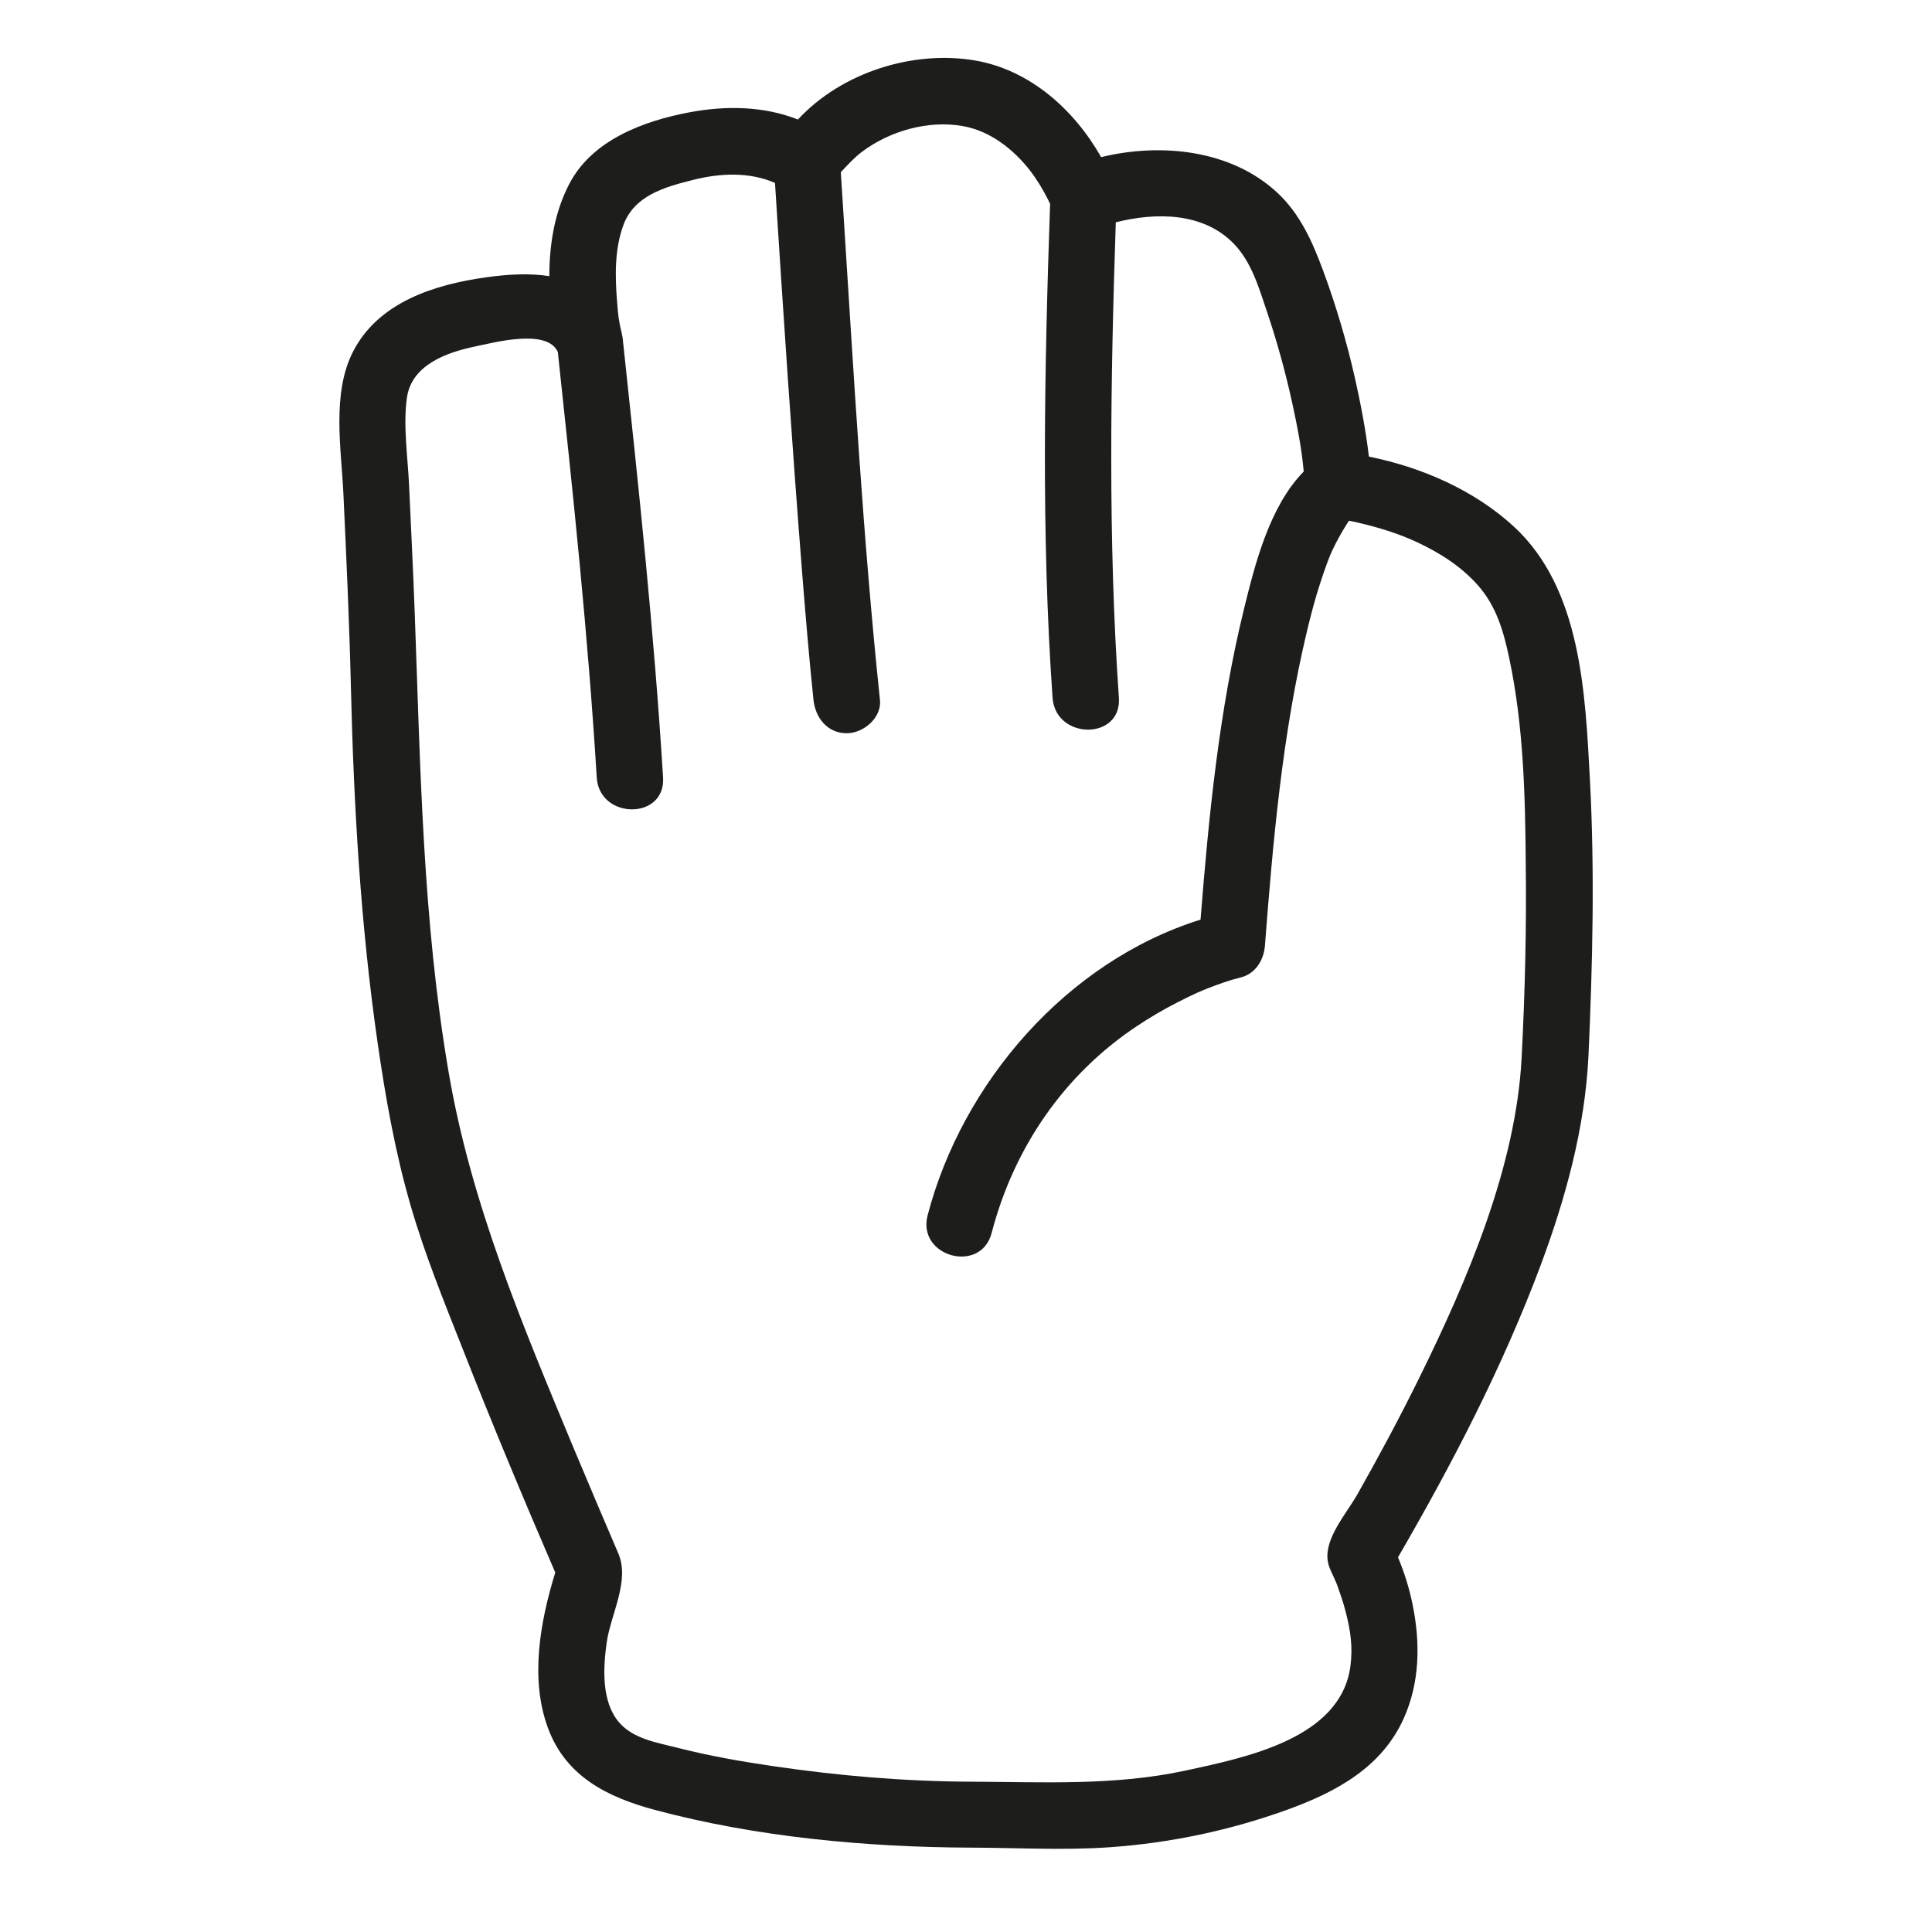
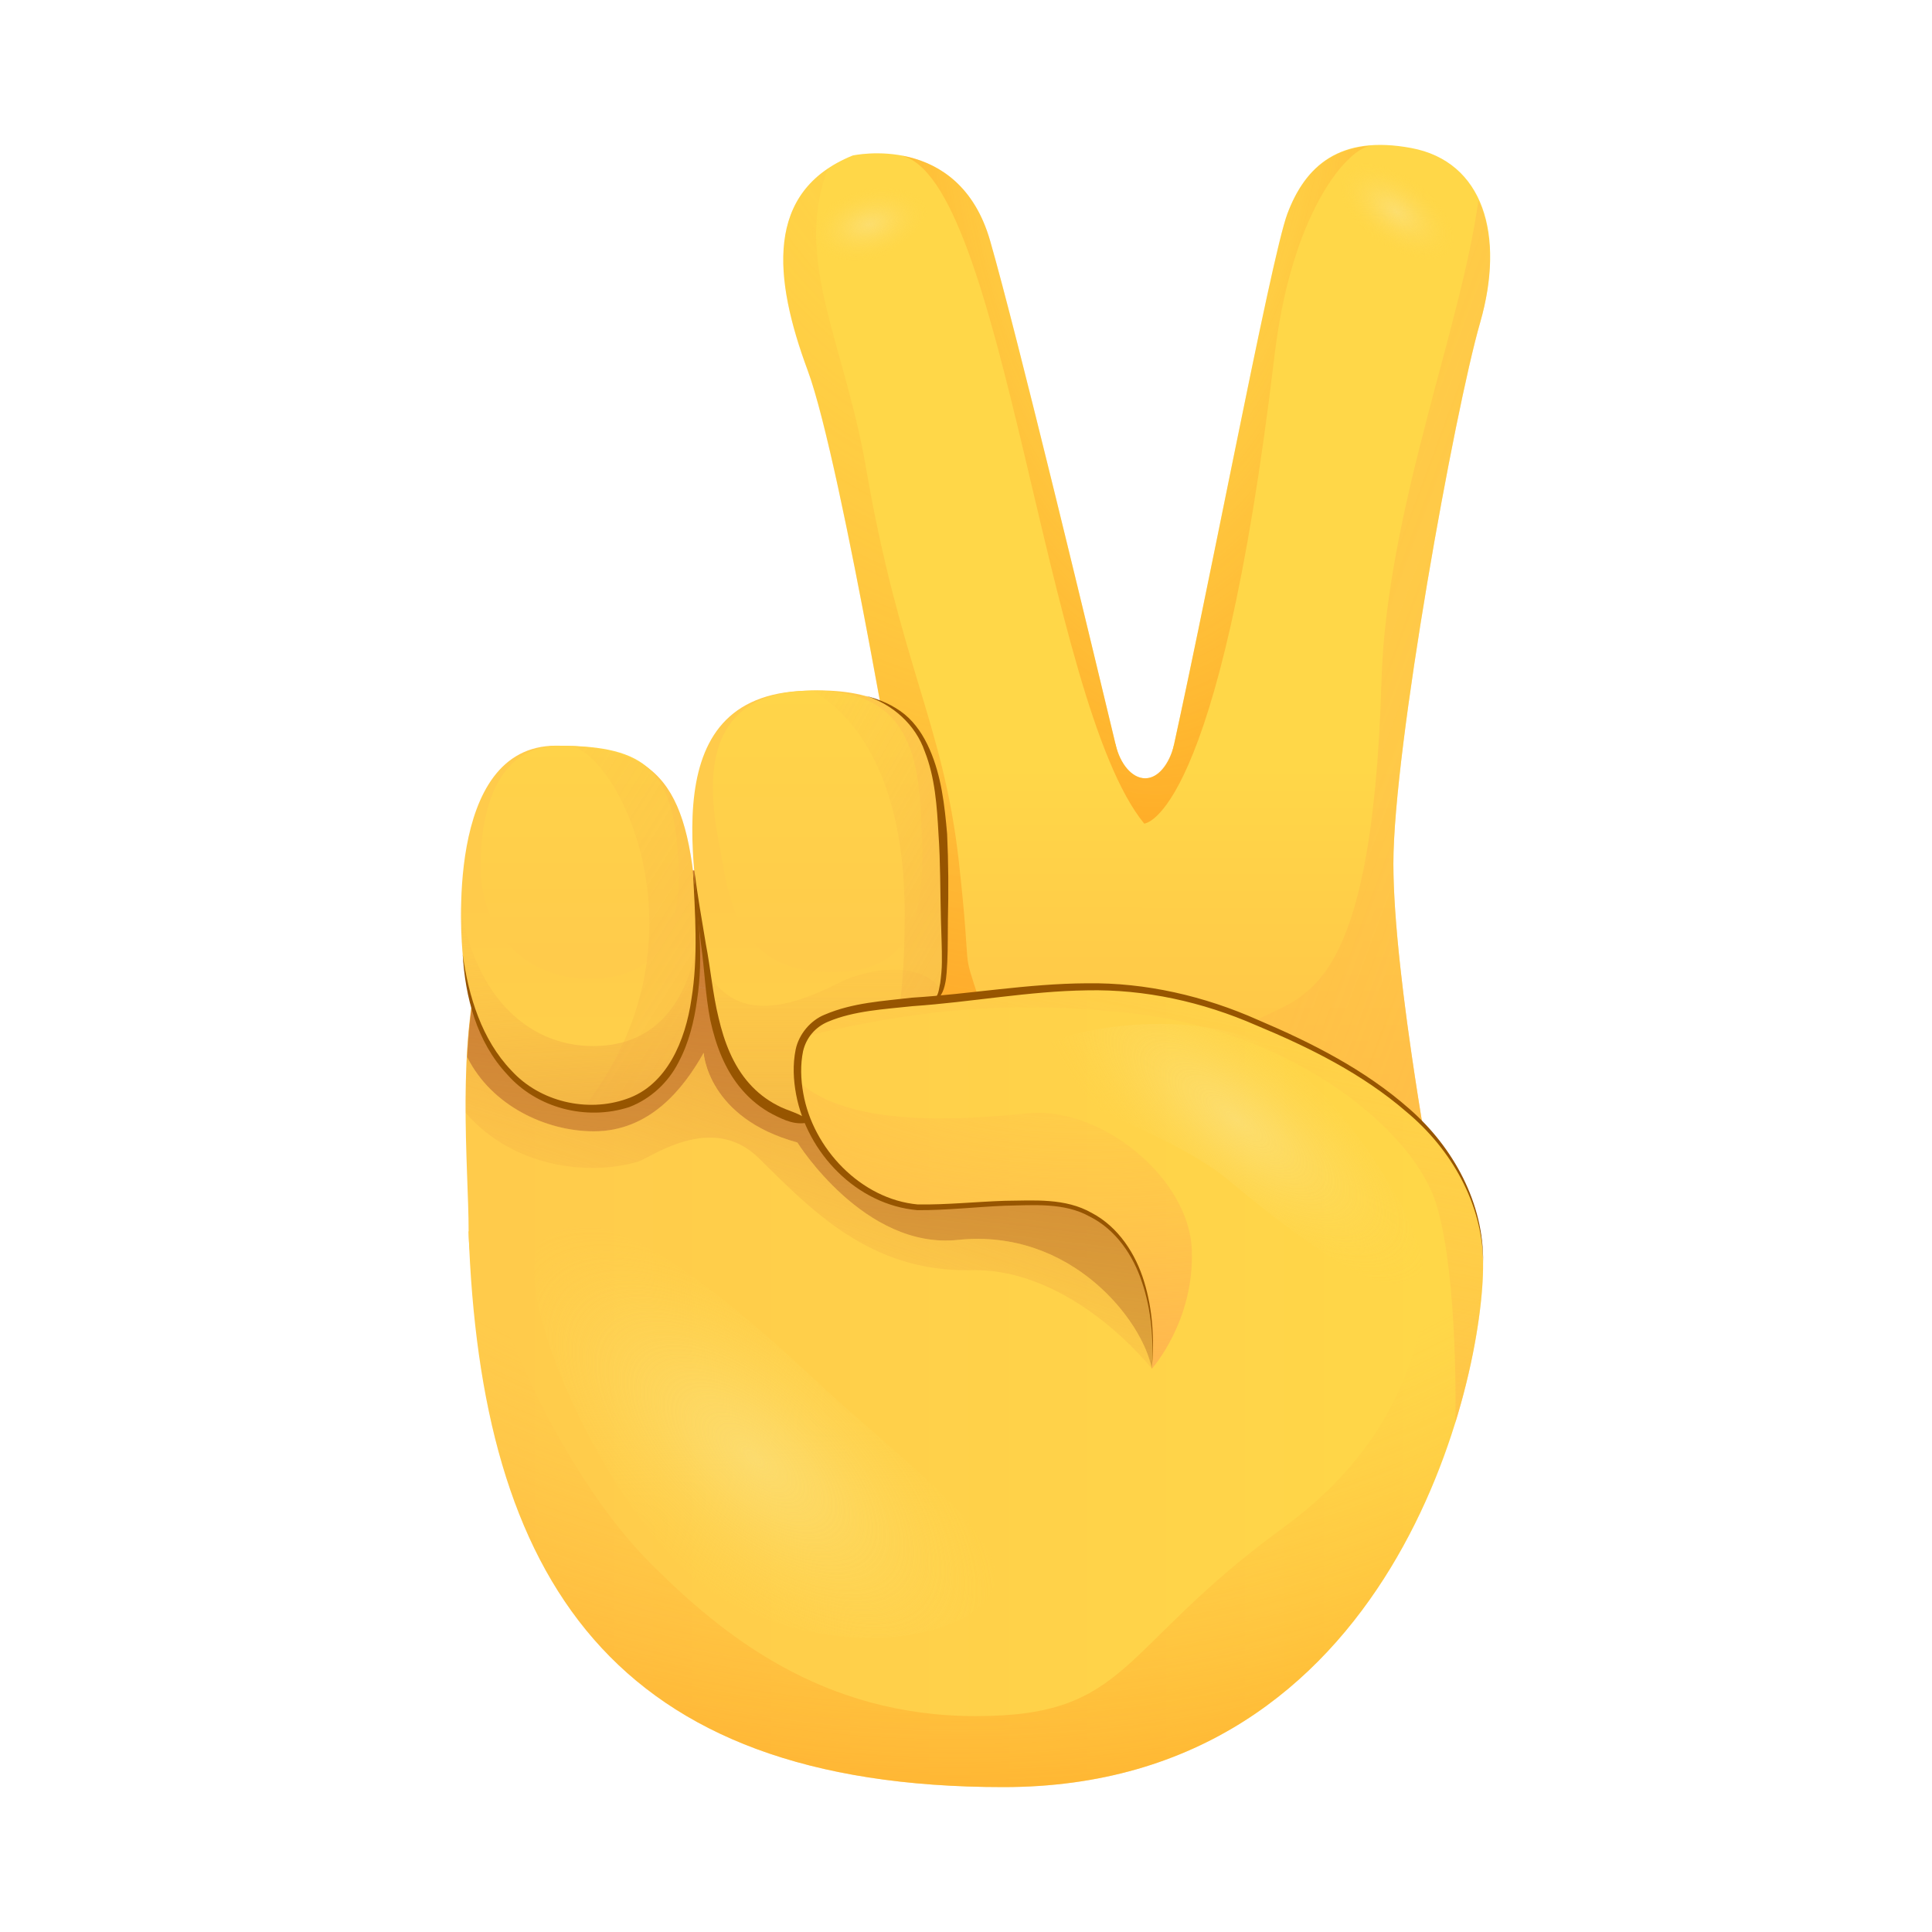
- <svg xmlns="http://www.w3.org/2000/svg" version="1.1" id="Layer_1" x="0px" y="0px" viewBox="0 0 150 150" style="enable-background:new 0 0 150 150;" xml:space="preserve">
-   <style type="text/css">
- 	.st0{fill:#1D1D1B;}
- </style>
-   <path class="st0" d="M123.44,60.52c-0.36-6.65-0.66-14.83-5.93-19.66c-3.07-2.81-7.12-4.58-11.23-5.41  c-0.24-2.06-0.64-4.12-1.09-6.13c-0.64-2.82-1.46-5.59-2.46-8.3c-0.83-2.24-1.78-4.4-3.56-6.06c-3.57-3.32-9-3.9-13.68-2.76  c-2.09-3.7-5.54-6.77-9.76-7.5c-4.82-0.83-10.38,0.91-13.78,4.58c-2.64-1.05-5.61-1.09-8.42-0.56c-3.56,0.67-7.53,2.14-9.31,5.52  c-1.14,2.16-1.57,4.67-1.57,7.2c-1.53-0.24-3.2-0.15-4.91,0.09c-4,0.56-8.39,1.93-10.35,5.81c-1.63,3.24-0.9,7.46-0.73,10.96  c0.23,4.97,0.46,9.93,0.58,14.9c0.22,9.31,0.75,18.56,2.08,27.78c0.61,4.23,1.36,8.47,2.55,12.58c1.09,3.78,2.59,7.46,4.03,11.11  c2.3,5.85,4.72,11.65,7.21,17.42c-1.18,3.83-1.98,8.27-0.56,12.09c1.4,3.77,4.64,5.36,8.29,6.34c7.87,2.11,16.43,2.9,24.56,2.93  c3.58,0.01,7.16,0.22,10.75-0.03c4.72-0.33,9.36-1.31,13.81-2.92c3.75-1.36,7.3-3.26,9.02-7.07c1.26-2.8,1.3-5.86,0.7-8.82  c-0.25-1.25-0.64-2.51-1.14-3.7c4.22-7.27,8.12-14.78,11.07-22.66c1.95-5.23,3.45-10.69,3.72-16.3  C123.65,74.83,123.82,67.66,123.44,60.52z M118.14,82.1c-0.43,8.42-4.18,17.25-8,24.98c-1.5,3.04-3.1,6.02-4.77,8.97  c-0.82,1.44-2.53,3.37-2.29,5.09c0.06,0.48,0.27,0.86,0.46,1.28c0.08,0.17,0.15,0.33,0.22,0.5c0.02,0.05,0.04,0.12,0.08,0.21  c0.23,0.65,0.46,1.3,0.63,1.98c0.38,1.46,0.58,2.77,0.37,4.29c-0.77,5.58-8.1,7.05-12.81,8.07c-5.53,1.19-11.05,0.88-16.66,0.86  c-5.11-0.02-10.25-0.46-15.3-1.2c-2.46-0.36-4.93-0.79-7.34-1.4c-1.73-0.44-3.54-0.71-4.66-2c-1.39-1.61-1.24-4.23-0.97-6.18  c0.31-2.21,1.82-4.8,0.91-6.93c-1.17-2.74-2.34-5.48-3.49-8.23c-3.95-9.51-7.95-18.95-9.69-29.15c-2.02-11.81-2.19-23.69-2.63-35.62  c-0.12-3.32-0.29-6.64-0.44-9.96c-0.1-2.17-0.47-4.6-0.17-6.76c0.35-2.57,3.09-3.54,5.3-4c1.42-0.29,5.6-1.43,6.42,0.43  c1.18,10.99,2.35,22,3.02,33.03c0.2,3.29,5.36,3.32,5.15,0c-0.69-11.24-1.89-22.47-3.09-33.67c0-0.02-0.01-0.04-0.01-0.06  c-0.01-0.2-0.03-0.4-0.08-0.62c-0.29-1.24-0.3-1.46-0.39-2.6c-0.16-1.95-0.2-4.04,0.48-5.91c0.84-2.3,3.14-2.96,5.41-3.53  c2.14-0.54,4.38-0.63,6.37,0.23c0.64,10.14,1.32,20.29,2.12,30.42c0.26,3.25,0.53,6.49,0.87,9.73c0.15,1.38,1.08,2.58,2.58,2.58  c1.28,0,2.72-1.18,2.58-2.58c-1.32-12.58-2.03-25.23-2.84-37.85c-0.07-1.04-0.13-2.09-0.2-3.13c0.52-0.56,1.04-1.13,1.65-1.59  c2.16-1.62,5.15-2.47,7.83-1.99c2.15,0.38,3.98,1.85,5.24,3.49c0.53,0.69,0.98,1.45,1.37,2.22c0.06,0.11,0.11,0.22,0.16,0.33  c-0.44,12.75-0.7,25.61,0.19,38.34c0.23,3.29,5.38,3.32,5.15,0c-0.85-12.25-0.65-24.63-0.24-36.91c3.09-0.78,6.75-0.79,9.13,1.63  c1.42,1.44,1.99,3.49,2.62,5.35c0.77,2.28,1.41,4.61,1.93,6.96c0.42,1.94,0.75,3.6,0.91,5.41c-2.65,2.7-3.77,7.15-4.62,10.6  c-1.94,7.89-2.75,16.09-3.39,24.19c-10.37,3.24-18.5,12.65-21.19,22.96c-0.84,3.21,4.13,4.58,4.97,1.37  c1.72-6.6,5.61-12.31,11.32-16.09c1.01-0.67,2.07-1.29,3.15-1.84c0.48-0.25,0.97-0.48,1.46-0.71c0.07-0.03,0.41-0.18,0.49-0.21  c0.12-0.05,0.25-0.1,0.37-0.15c0.83-0.32,1.67-0.63,2.54-0.84c1.16-0.28,1.81-1.37,1.89-2.48c0.63-8.19,1.36-16.48,3.28-24.48  c0.3-1.25,0.63-2.5,1.03-3.72c0.17-0.52,0.35-1.04,0.54-1.56c0.07-0.19,0.15-0.39,0.23-0.58c0.04-0.09,0.14-0.33,0.17-0.38  c0.35-0.74,0.74-1.43,1.18-2.12c0.02-0.03,0.04-0.06,0.06-0.09c0.02-0.02,0.03-0.04,0.04-0.05c0.23,0.05,0.47,0.09,0.7,0.15  c1.57,0.36,3.13,0.84,4.59,1.52c1.77,0.83,3.44,1.89,4.74,3.37c1.42,1.62,1.98,3.59,2.41,5.65c1.11,5.23,1.24,10.68,1.28,16  C118.52,72.09,118.4,77.1,118.14,82.1z" />
+ <svg xmlns="http://www.w3.org/2000/svg" width="150px" height="150px" viewBox="0 0 80 80" fill="none">
+   <path d="M48.617 30.821C48.435 31.647 47.968 32.227 47.418 32.227C46.87 32.227 46.375 31.631 46.19 30.815L36.325 33.756L37.301 41.599L39.202 42.992L48.205 42.296L51.221 33.342L50.709 30.698L48.617 30.821Z" fill="url(#paint0_linear)" />
+   <path d="M47.923 33.848C48.017 33.465 48.114 33.054 48.215 32.61C49.873 25.386 52.607 10.717 53.307 8.851C54.049 6.872 55.471 5.573 58.442 6.13C61.413 6.687 62.339 9.719 61.286 13.367C60.233 17.015 57.697 31 57.697 35.762C57.697 40.525 59.492 49.929 59.492 49.929L46.128 44.979L47.923 33.848Z" fill="url(#paint1_linear)" />
+   <path d="M19.405 50.985C19.405 53.26 20.519 54.28 21.076 54.649C21.261 54.773 21.384 54.821 21.384 54.821L31.777 62.337L50.8 58.44L50.217 46.405C39.95 45.089 30.679 40.149 20.027 39.281C18.861 43.097 19.405 48.332 19.405 50.985Z" fill="url(#paint2_linear)" />
+   <path d="M43.773 37.653C43.773 37.653 22.593 33.941 20.642 37.747C20.399 38.22 20.198 38.735 20.03 39.28C30.682 40.148 39.953 45.088 50.22 46.403L49.967 41.178L43.773 37.653Z" fill="url(#paint3_linear)" />
+   <path d="M35.305 6.44C31.654 7.924 32.026 11.514 33.449 15.349C34.871 19.185 37.657 36.011 37.657 36.011H47.431C47.431 36.011 47.116 34.683 46.621 32.61C45.157 26.48 42.118 13.859 40.997 9.965C39.698 5.452 35.305 6.44 35.305 6.44Z" fill="url(#paint4_linear)" />
+   <path d="M39.662 51.342C44.35 50.85 47.321 54.682 47.693 56.678L49.225 56.12L48.529 48.465L43.563 45.265L36.928 43.593L30.199 40.068L28.916 36.048C28.881 36.048 28.56 36.045 28.524 36.041L22.071 36.702C21.375 36.962 20.873 37.302 20.643 37.749C19.784 39.42 19.457 41.597 19.343 43.768C20.351 45.793 22.616 46.846 24.588 46.846C26.908 46.846 28.301 45.083 29.137 43.596C29.137 43.596 29.289 46.288 33.018 47.309C33.015 47.306 35.788 51.75 39.662 51.342Z" fill="url(#paint5_linear)" />
+   <path d="M40.592 41.551C39.756 38.953 40.278 40.855 39.707 35.704C39.076 30.002 37.268 27.537 35.859 19.37C34.965 14.19 32.833 10.704 34.288 6.981C31.751 8.689 32.172 11.915 33.445 15.346C34.524 18.255 36.387 28.638 37.223 33.481L36.322 33.75L37.297 41.593L39.199 42.986L40.355 42.896C40.657 42.578 40.783 42.144 40.592 41.551Z" fill="url(#paint6_radial)" />
+   <path d="M58.899 46.541C58.377 43.369 57.697 38.698 57.697 35.766C57.697 31 60.234 17.021 61.287 13.37C61.857 11.388 61.824 9.606 61.218 8.288C60.503 13.597 57.412 21.139 57.205 28.188C56.816 41.445 53.904 41.179 51.934 42.294C54.606 43.392 57.13 44.743 58.899 46.541Z" fill="url(#paint7_linear)" />
+   <path d="M56.735 6.036C54.901 6.185 53.887 7.306 53.307 8.854C53.145 9.285 52.877 10.399 52.536 11.945C51.516 16.584 49.864 25.12 48.617 30.828C48.484 31.424 48.046 32.231 47.421 32.228C47.421 32.228 47.424 32.228 47.421 32.228C46.874 32.228 46.378 31.632 46.193 30.815C44.629 24.288 42.021 13.513 41 9.969C40.281 7.471 38.619 6.661 37.275 6.431C41.57 7.276 43.239 29.053 47.379 34.103C47.379 34.103 50.479 34.003 52.77 14.763C53.463 8.87 55.724 6.214 56.735 6.036Z" fill="url(#paint8_radial)" />
+   <path d="M24.533 45.912C21.799 45.912 19.538 43.686 19.159 39.507C19.123 39.109 18.346 30.877 23.024 30.877C27.358 30.877 28.586 32.549 28.868 38.114C29.15 43.68 27.362 45.912 24.533 45.912Z" fill="url(#paint9_linear)" />
+   <path d="M34.89 46.563C31.515 46.563 29.827 45.083 29.36 40.858C28.89 36.634 26.859 29.024 33.057 28.616C38.995 28.227 39.108 31.901 39.108 38.027C39.108 44.153 37.796 46.563 34.89 46.563Z" fill="url(#paint10_linear)" />
+   <path d="M34.699 40.717C32.12 42.016 30.387 42.042 29.286 40.27C29.312 40.47 29.337 40.671 29.36 40.856C29.83 45.08 31.518 46.561 34.89 46.561C37.265 46.561 38.574 44.947 38.975 41.021C38.308 39.881 36.218 39.952 34.699 40.717Z" fill="url(#paint11_linear)" />
+   <path d="M24.439 40.531C22.139 40.531 20.234 39.102 19.917 36.42C20.046 37.518 19.074 30.88 23.169 30.88C26.817 30.88 27.85 31.953 28.087 35.526C28.327 39.102 26.82 40.531 24.439 40.531Z" fill="url(#paint12_linear)" />
+   <path d="M34.42 40.253C31.651 40.253 30.407 38.795 29.937 35.805C29.694 34.266 28.123 28.898 33.206 28.61C38.078 28.331 38.081 31.895 38.182 34.918C38.327 39.268 36.805 40.253 34.42 40.253Z" fill="url(#paint13_linear)" />
+   <path d="M32.875 46.312C33.468 46.477 34.129 46.564 34.89 46.564C37.796 46.564 39.108 44.151 39.108 38.028C39.108 32.125 38.988 28.51 33.659 28.604C35.755 29.854 37.462 32.699 37.462 37.843C37.466 45.158 35.823 46.298 32.875 46.312Z" fill="url(#paint14_linear)" />
+   <path d="M33.015 44.306C33.015 41.83 34.764 41.753 39.449 41.335C42.798 41.037 46.44 40.159 51.079 41.953C56.372 44.001 61.348 46.965 61.41 52.285C61.465 57.047 57.759 74 41.551 74C25.343 74 19.898 65.337 19.402 50.986L47.69 56.678C47.69 56.678 48.293 51.62 44.829 50.121C43.352 49.479 40.19 49.997 38.085 49.997C35.985 49.997 33.015 47.645 33.015 44.306Z" fill="url(#paint15_linear)" />
+   <path d="M53.123 63.267C46.255 68.279 46.812 71.061 40.411 71.061C34.009 71.061 29.879 67.673 26.953 64.751C24.031 61.829 21.573 56.956 20.364 53.244C20.079 52.369 19.745 51.637 19.405 51.015C19.907 65.35 25.353 74 41.551 74C57.759 74 61.465 57.047 61.41 52.285C61.387 50.202 60.6 48.485 59.346 47.037C59.706 53.843 58.763 59.15 53.123 63.267Z" fill="url(#paint16_radial)" />
+   <path d="M24.556 43.315C21.776 43.315 19.476 41.102 19 36.978C19.019 37.807 19.081 38.666 19.159 39.511C19.535 43.687 21.799 45.916 24.533 45.916C27.186 45.916 28.903 43.917 28.874 39.081C28.307 42.048 26.73 43.315 24.556 43.315Z" fill="url(#paint17_linear)" />
+   <path d="M28.868 38.117C28.599 32.814 27.468 31.049 23.613 30.893C25.634 31.224 29.548 39.015 24.16 45.873C24.287 45.883 24.407 45.912 24.533 45.912C27.361 45.912 29.149 43.686 28.868 38.117Z" fill="url(#paint18_linear)" />
+   <path d="M49.349 51.73C49.225 48.76 45.575 45.792 42.542 46.1C39.925 46.366 35.185 46.722 33.066 44.785C33.339 47.862 36.089 50 38.088 50C40.19 50 43.352 49.485 44.833 50.123C48.296 51.623 47.693 56.681 47.693 56.681C47.693 56.681 49.472 54.698 49.349 51.73Z" fill="url(#paint19_radial)" />
+   <path d="M61.413 52.285C61.351 46.965 56.375 44.001 51.082 41.953C46.443 40.159 42.801 41.037 39.452 41.335C35.878 41.652 34.022 41.782 33.338 42.919C37.741 41.83 41.865 41.387 46.951 41.97C53.579 42.728 58.588 46.81 59.498 49.936C60.395 53.023 60.266 58.773 60.263 58.91C61.115 56.143 61.429 53.687 61.413 52.285Z" fill="url(#paint20_linear)" />
+   <path d="M47.693 56.677C47.774 55.475 47.677 54.245 47.291 53.104C46.922 51.974 46.196 50.908 45.124 50.376C44.084 49.79 42.808 49.903 41.622 49.926C40.417 49.975 39.215 50.117 37.99 50.111C35.473 49.891 33.423 47.746 32.966 45.323C32.852 44.714 32.82 44.085 32.947 43.457C33.079 42.825 33.562 42.248 34.155 42.012C35.328 41.513 36.559 41.455 37.757 41.312C40.174 41.163 42.555 40.729 45.001 40.716C47.444 40.68 49.88 41.247 52.096 42.235C54.321 43.181 56.521 44.296 58.355 45.912C60.185 47.506 61.452 49.839 61.413 52.288C61.393 49.835 60.081 47.571 58.241 46.042C56.417 44.464 54.231 43.376 52.008 42.452C49.796 41.487 47.414 40.956 45.008 41.008C42.61 41.04 40.206 41.497 37.796 41.662C36.607 41.791 35.366 41.853 34.297 42.303C33.76 42.524 33.384 42.971 33.254 43.525C33.138 44.082 33.157 44.691 33.261 45.268C33.662 47.564 35.648 49.657 38.004 49.874C39.199 49.891 40.41 49.761 41.619 49.722C42.811 49.712 44.107 49.596 45.212 50.227C46.316 50.81 47.032 51.928 47.379 53.081C47.735 54.241 47.803 55.479 47.693 56.677Z" fill="#975500" />
+   <path d="M28.693 36.037C28.916 37.806 29.14 39.607 28.864 41.402C28.741 42.293 28.524 43.19 28.087 44.003C27.669 44.823 26.94 45.503 26.059 45.84C24.28 46.423 22.217 45.879 21.002 44.489C19.735 43.138 19.262 41.276 19.159 39.51C19.398 41.263 19.952 43.051 21.174 44.327C22.359 45.63 24.323 46.073 25.939 45.506C27.62 44.94 28.385 43.074 28.631 41.37C28.916 39.614 28.78 37.822 28.693 36.037Z" fill="#975500" />
+   <path d="M33.559 46.449C32.989 46.637 32.467 46.381 31.991 46.138C31.508 45.886 31.077 45.536 30.724 45.124C30.008 44.298 29.633 43.258 29.409 42.231C29.205 41.185 29.176 40.151 29.03 39.121C28.904 38.091 28.79 37.051 28.745 36.011C28.878 37.045 29.056 38.065 29.228 39.092C29.425 40.113 29.513 41.165 29.756 42.15C29.986 43.142 30.358 44.117 31.022 44.862C31.349 45.234 31.745 45.542 32.185 45.769C32.626 46.012 33.109 46.07 33.559 46.449Z" fill="#975500" />
+   <path d="M35.852 28.813C36.422 28.959 36.983 29.195 37.453 29.574C37.922 29.957 38.256 30.485 38.496 31.032C38.982 32.14 39.115 33.348 39.218 34.528C39.273 35.713 39.28 36.896 39.251 38.075C39.241 38.661 39.254 39.254 39.225 39.847C39.202 40.142 39.202 40.443 39.134 40.741C39.079 41 38.943 41.438 38.583 41.408C38.878 41.305 38.868 40.968 38.933 40.706C38.969 40.424 39.001 40.132 39.001 39.841C39.008 39.254 38.975 38.668 38.962 38.075C38.93 36.896 38.943 35.717 38.862 34.547C38.797 33.384 38.719 32.195 38.292 31.116C37.913 30.018 36.983 29.173 35.852 28.813Z" fill="#975500" />
+   <path d="M39.662 51.341C35.784 51.749 33.014 47.305 33.014 47.305C29.285 46.284 29.133 43.592 29.133 43.592C28.297 45.076 26.907 46.842 24.585 46.842C22.612 46.842 20.347 45.789 19.34 43.764C19.363 43.314 19.405 42.863 19.45 42.419H19.434C19.308 43.644 19.278 44.888 19.285 46.083C21.28 48.371 24.407 48.694 26.405 48.105C26.946 47.946 29.473 46.038 31.42 47.956C33.536 50.032 35.995 52.689 40.216 52.595C44.437 52.501 47.696 56.677 47.696 56.677C47.32 54.681 44.349 50.849 39.662 51.341Z" fill="url(#paint21_linear)" />
+   <path opacity="0.75" d="M22.392 51.474C20.905 53.266 25.43 63.584 29.895 66.185C34.362 68.783 39.957 67.986 41.049 65.923C42.14 63.859 37.498 60.645 33.698 57.092C27.144 50.956 23.879 49.686 22.392 51.474Z" fill="url(#paint22_radial)" />
+   <path opacity="0.75" d="M58.792 52.797C59.582 51.731 55.627 45.125 52.468 43.343C49.31 41.562 43.093 42.621 42.587 43.871C42.082 45.122 48.072 46.531 50.891 48.886C55.75 52.952 57.998 53.862 58.792 52.797Z" fill="url(#paint23_radial)" />
+   <path opacity="0.75" d="M33.614 9.9C33.394 9.1 35.001 7.723 36.053 7.448C37.106 7.172 38.14 7.597 38.36 8.397C38.58 9.197 37.534 9.942 36.62 10.61C35.043 11.76 33.834 10.7 33.614 9.9Z" fill="url(#paint24_radial)" />
+   <path opacity="0.75" d="M55.617 7.169C55.886 6.333 57.901 6.657 58.88 7.373C59.858 8.089 60.428 9.349 60.156 10.185C59.884 11.021 58.656 10.69 57.574 10.412C55.705 9.932 55.345 8.008 55.617 7.169Z" fill="url(#paint25_radial)" />
+   <defs>
+     <linearGradient id="paint0_linear" x1="43.772" y1="51.759" x2="43.772" y2="31.714" gradientUnits="userSpaceOnUse">
+       <stop offset="0.001" stop-color="#FFBA47" />
+       <stop offset="1" stop-color="#FFD748" />
+     </linearGradient>
+     <linearGradient id="paint1_linear" x1="53.918" y1="51.76" x2="53.918" y2="31.715" gradientUnits="userSpaceOnUse">
+       <stop offset="0.001" stop-color="#FFBA47" />
+       <stop offset="1" stop-color="#FFD748" />
+     </linearGradient>
+     <linearGradient id="paint2_linear" x1="20.468" y1="50.81" x2="59.715" y2="50.81" gradientUnits="userSpaceOnUse">
+       <stop offset="0.001" stop-color="#FFCB4B" />
+       <stop offset="1" stop-color="#FFD748" />
+     </linearGradient>
+     <linearGradient id="paint3_linear" x1="35.124" y1="51.759" x2="35.124" y2="31.713" gradientUnits="userSpaceOnUse">
+       <stop offset="0.001" stop-color="#FFBA47" />
+       <stop offset="1" stop-color="#FFD748" />
+     </linearGradient>
+     <linearGradient id="paint4_linear" x1="39.931" y1="51.759" x2="39.931" y2="31.714" gradientUnits="userSpaceOnUse">
+       <stop offset="0.001" stop-color="#FFBA47" />
+       <stop offset="1" stop-color="#FFD748" />
+     </linearGradient>
+     <linearGradient id="paint5_linear" x1="31.965" y1="69.331" x2="36.234" y2="33.139" gradientUnits="userSpaceOnUse">
+       <stop stop-color="#A1541E" stop-opacity="0" />
+       <stop offset="1" stop-color="#C86F34" />
+     </linearGradient>
+     <radialGradient id="paint6_radial" cx="0" cy="0" r="1" gradientUnits="userSpaceOnUse" gradientTransform="translate(47.5039 -0.951092) scale(63.3868)">
+       <stop offset="0.139" stop-color="#FFBC47" stop-opacity="0" />
+       <stop offset="1" stop-color="#FF8900" />
+     </radialGradient>
+     <linearGradient id="paint7_linear" x1="18.514" y1="11.989" x2="97.827" y2="41.438" gradientUnits="userSpaceOnUse">
+       <stop stop-color="#FFBC47" stop-opacity="0" />
+       <stop offset="1" stop-color="#FFBC47" />
+     </linearGradient>
+     <radialGradient id="paint8_radial" cx="0" cy="0" r="1" gradientUnits="userSpaceOnUse" gradientTransform="translate(47.875 -1.45323) rotate(90) scale(50.4052 19.0582)">
+       <stop offset="0.139" stop-color="#FFBC47" stop-opacity="0" />
+       <stop offset="1" stop-color="#FF8900" />
+     </radialGradient>
+     <linearGradient id="paint9_linear" x1="23.994" y1="37.097" x2="23.994" y2="54.29" gradientUnits="userSpaceOnUse">
+       <stop offset="0.001" stop-color="#FFCB4B" />
+       <stop offset="1" stop-color="#FFD748" />
+     </linearGradient>
+     <linearGradient id="paint10_linear" x1="33.887" y1="37.097" x2="33.887" y2="54.291" gradientUnits="userSpaceOnUse">
+       <stop offset="0.001" stop-color="#FFCB4B" />
+       <stop offset="1" stop-color="#FFD748" />
+     </linearGradient>
+     <linearGradient id="paint11_linear" x1="34.129" y1="36.669" x2="34.129" y2="59.452" gradientUnits="userSpaceOnUse">
+       <stop stop-color="#FFBC47" stop-opacity="0" />
+       <stop offset="1" stop-color="#C86F34" />
+     </linearGradient>
+     <linearGradient id="paint12_linear" x1="24.008" y1="39.603" x2="24.008" y2="26.404" gradientUnits="userSpaceOnUse">
+       <stop offset="0.001" stop-color="#FFCB4B" />
+       <stop offset="1" stop-color="#FFD748" />
+     </linearGradient>
+     <linearGradient id="paint13_linear" x1="33.854" y1="39.604" x2="33.854" y2="26.405" gradientUnits="userSpaceOnUse">
+       <stop offset="0.001" stop-color="#FFCB4B" />
+       <stop offset="1" stop-color="#FFD748" />
+     </linearGradient>
+     <linearGradient id="paint14_linear" x1="27.234" y1="33.45" x2="69.626" y2="57.532" gradientUnits="userSpaceOnUse">
+       <stop stop-color="#FFBC47" stop-opacity="0" />
+       <stop offset="1" stop-color="#C86F34" />
+     </linearGradient>
+     <linearGradient id="paint15_linear" x1="20.468" y1="57.429" x2="59.715" y2="57.429" gradientUnits="userSpaceOnUse">
+       <stop offset="0.001" stop-color="#FFCB4B" />
+       <stop offset="1" stop-color="#FFD748" />
+     </linearGradient>
+     <radialGradient id="paint16_radial" cx="0" cy="0" r="1" gradientUnits="userSpaceOnUse" gradientTransform="translate(39.7091 16.3106) scale(70.3513)">
+       <stop offset="0.613" stop-color="#FFBC47" stop-opacity="0" />
+       <stop offset="1" stop-color="#FF8900" />
+     </radialGradient>
+     <linearGradient id="paint17_linear" x1="23.846" y1="36.663" x2="25.022" y2="56.162" gradientUnits="userSpaceOnUse">
+       <stop stop-color="#FFBC47" stop-opacity="0" />
+       <stop offset="1" stop-color="#C86F34" />
+     </linearGradient>
+     <linearGradient id="paint18_linear" x1="13.536" y1="31.237" x2="78.958" y2="72.778" gradientUnits="userSpaceOnUse">
+       <stop stop-color="#FFBC47" stop-opacity="0" />
+       <stop offset="1" stop-color="#C86F34" />
+     </linearGradient>
+     <radialGradient id="paint19_radial" cx="0" cy="0" r="1" gradientUnits="userSpaceOnUse" gradientTransform="translate(45.0459 42.1908) scale(45.8481 19.6321)">
+       <stop stop-color="#FFBC47" stop-opacity="0" />
+       <stop offset="1" stop-color="#FFA754" />
+     </radialGradient>
+     <linearGradient id="paint20_linear" x1="49.585" y1="37.41" x2="43.151" y2="69.457" gradientUnits="userSpaceOnUse">
+       <stop stop-color="#FFBC47" stop-opacity="0" />
+       <stop offset="1" stop-color="#FFBC47" />
+     </linearGradient>
+     <linearGradient id="paint21_linear" x1="30.729" y1="58.193" x2="39.731" y2="30.724" gradientUnits="userSpaceOnUse">
+       <stop stop-color="#FFBC47" stop-opacity="0" />
+       <stop offset="1" stop-color="#C86F34" />
+     </linearGradient>
+     <radialGradient id="paint22_radial" cx="0" cy="0" r="1" gradientUnits="userSpaceOnUse" gradientTransform="translate(31.2222 60.3699) rotate(-138.967) scale(13.0049 5.93426)">
+       <stop stop-color="#FBE07A" />
+       <stop offset="0.265" stop-color="#FCDF73" stop-opacity="0.735" />
+       <stop offset="0.655" stop-color="#FDDB5F" stop-opacity="0.345" />
+       <stop offset="1" stop-color="#FFD748" stop-opacity="0" />
+     </radialGradient>
+     <radialGradient id="paint23_radial" cx="0" cy="0" r="1" gradientUnits="userSpaceOnUse" gradientTransform="translate(51.1929 46.373) rotate(38.2129) scale(10.0277 3.69226)">
+       <stop stop-color="#FBE07A" />
+       <stop offset="0.265" stop-color="#FCDF73" stop-opacity="0.735" />
+       <stop offset="0.655" stop-color="#FDDB5F" stop-opacity="0.345" />
+       <stop offset="1" stop-color="#FFD748" stop-opacity="0" />
+     </radialGradient>
+     <radialGradient id="paint24_radial" cx="0" cy="0" r="1" gradientUnits="userSpaceOnUse" gradientTransform="translate(35.9929 9.2851) rotate(165.356) scale(2.47326 1.45167)">
+       <stop stop-color="#FBE07A" />
+       <stop offset="0.265" stop-color="#FCDF73" stop-opacity="0.735" />
+       <stop offset="0.655" stop-color="#FDDB5F" stop-opacity="0.345" />
+       <stop offset="1" stop-color="#FFD748" stop-opacity="0" />
+     </radialGradient>
+     <radialGradient id="paint25_radial" cx="0" cy="0" r="1" gradientUnits="userSpaceOnUse" gradientTransform="translate(57.8206 8.75312) rotate(-143.703) scale(2.74836 1.46081)">
+       <stop stop-color="#FBE07A" />
+       <stop offset="0.265" stop-color="#FCDF73" stop-opacity="0.735" />
+       <stop offset="0.655" stop-color="#FDDB5F" stop-opacity="0.345" />
+       <stop offset="1" stop-color="#FFD748" stop-opacity="0" />
+     </radialGradient>
+   </defs>
</svg>
